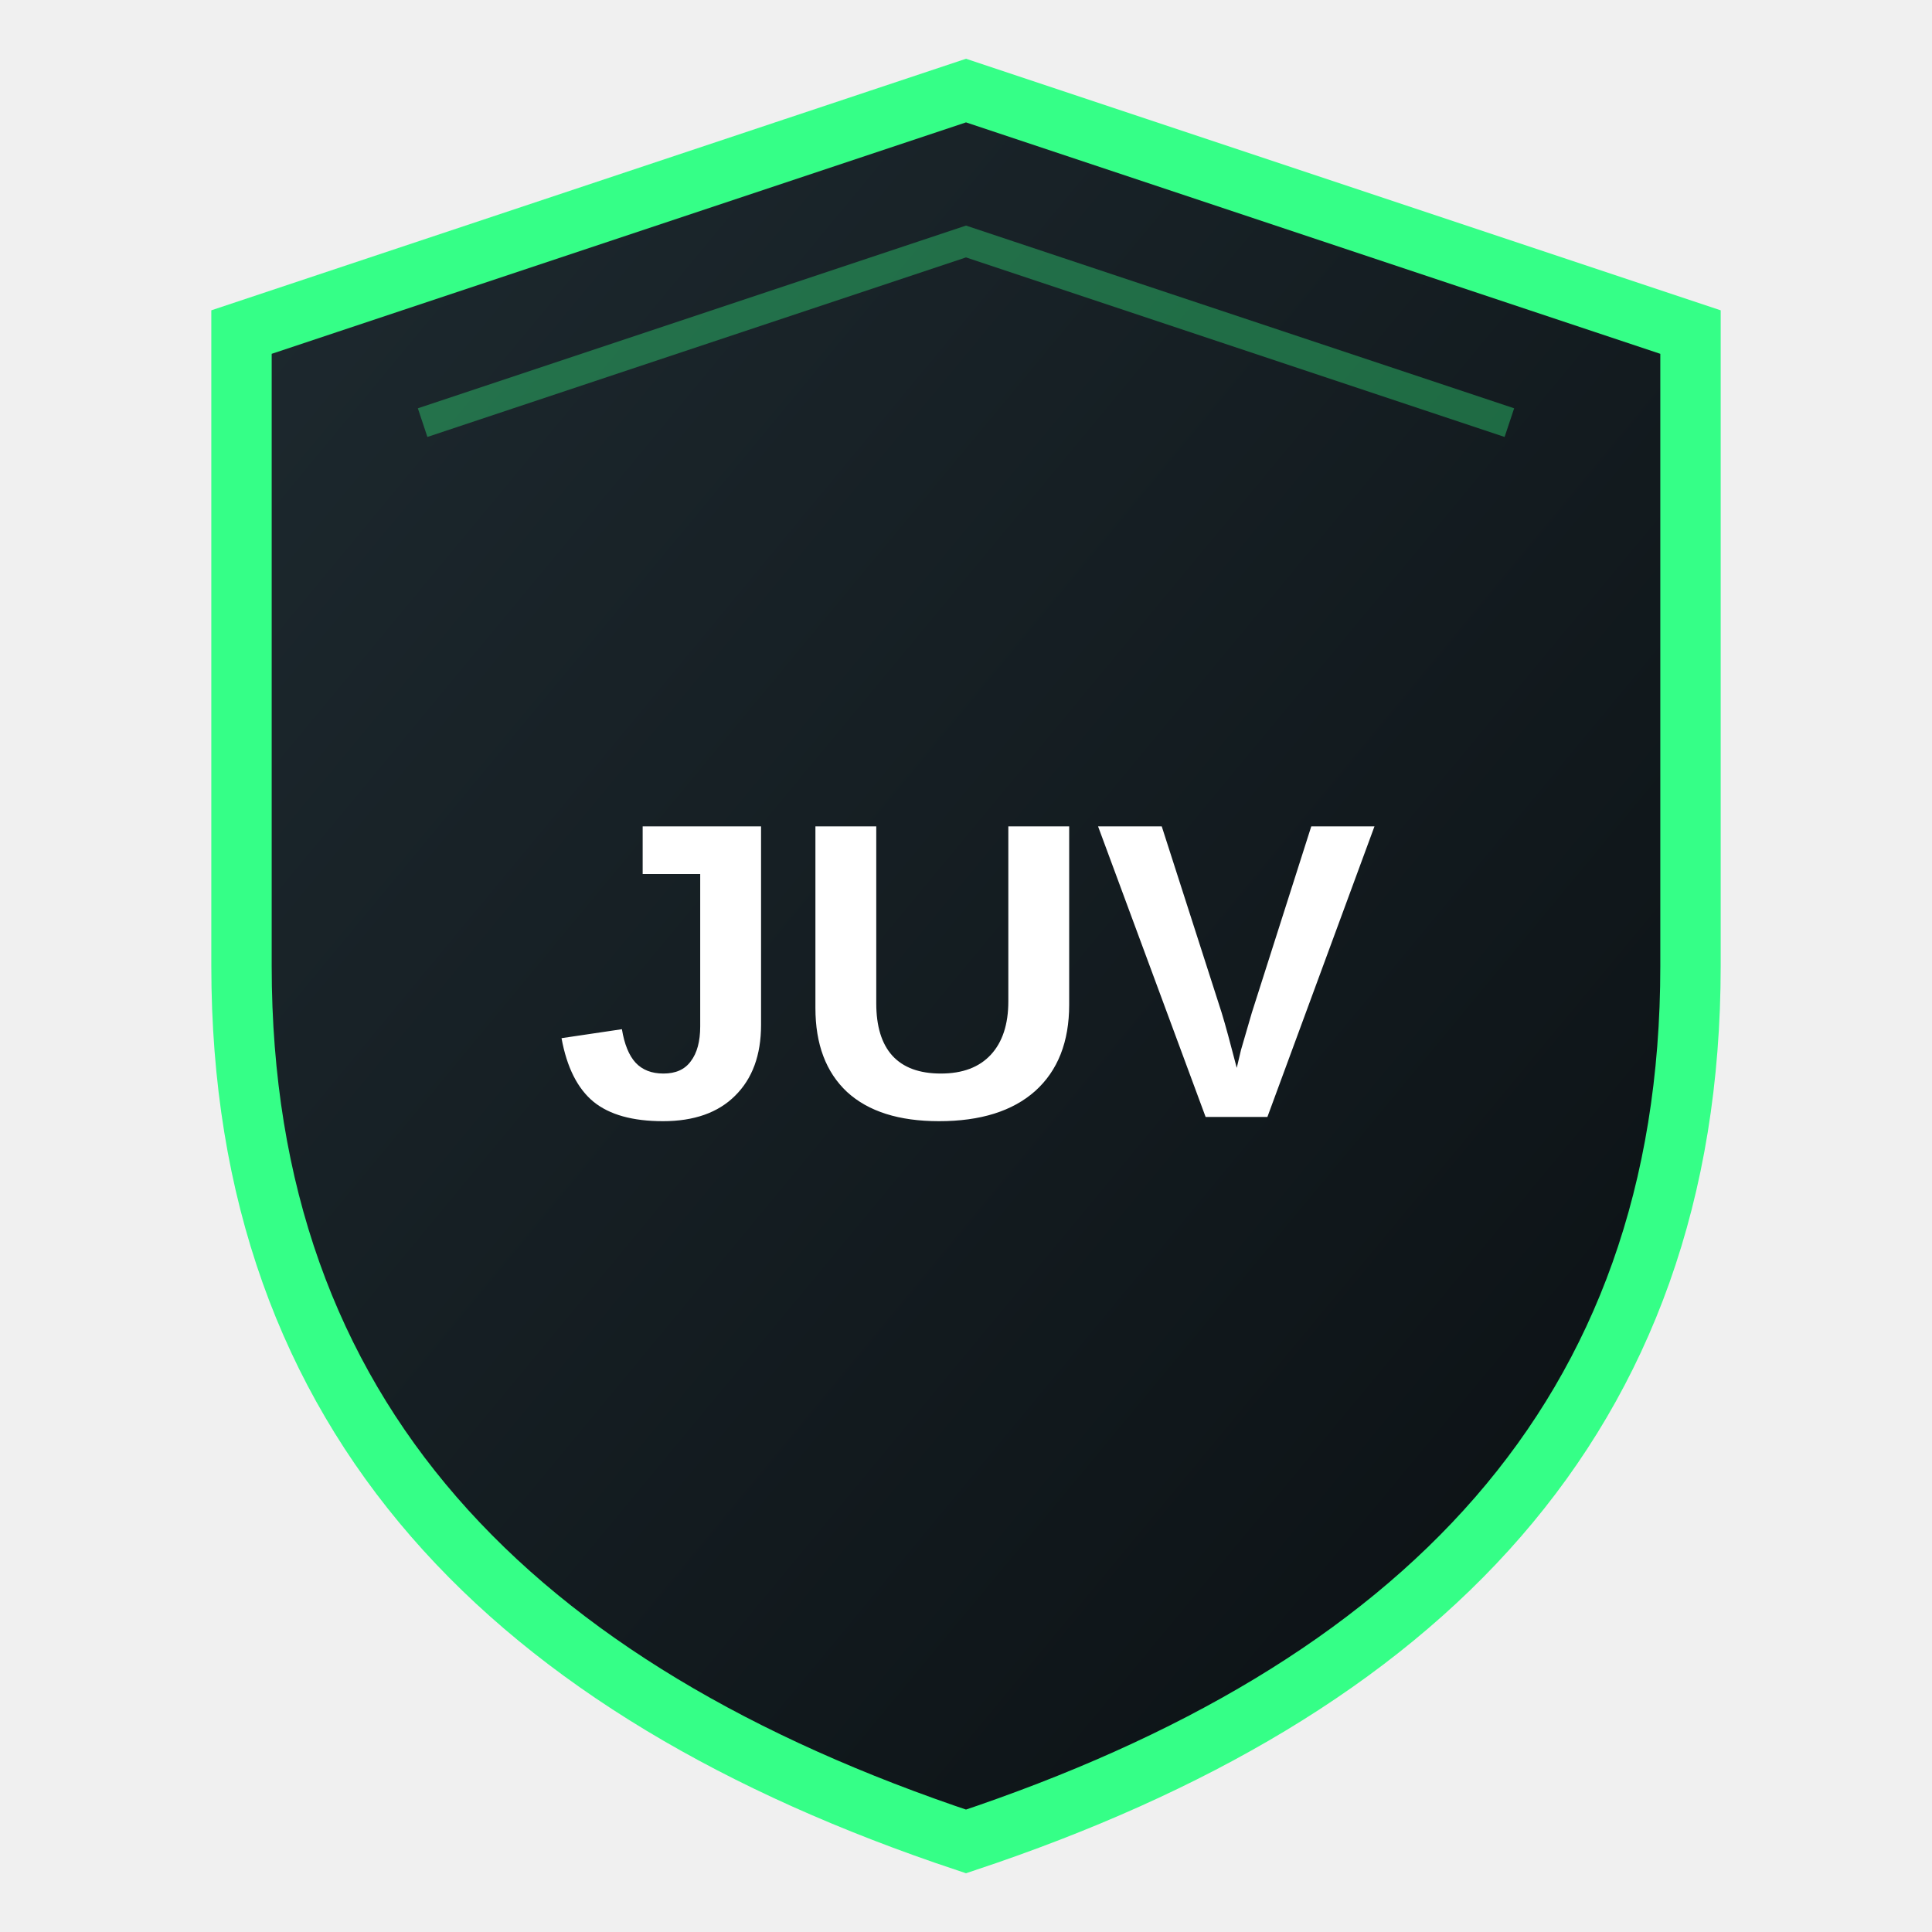
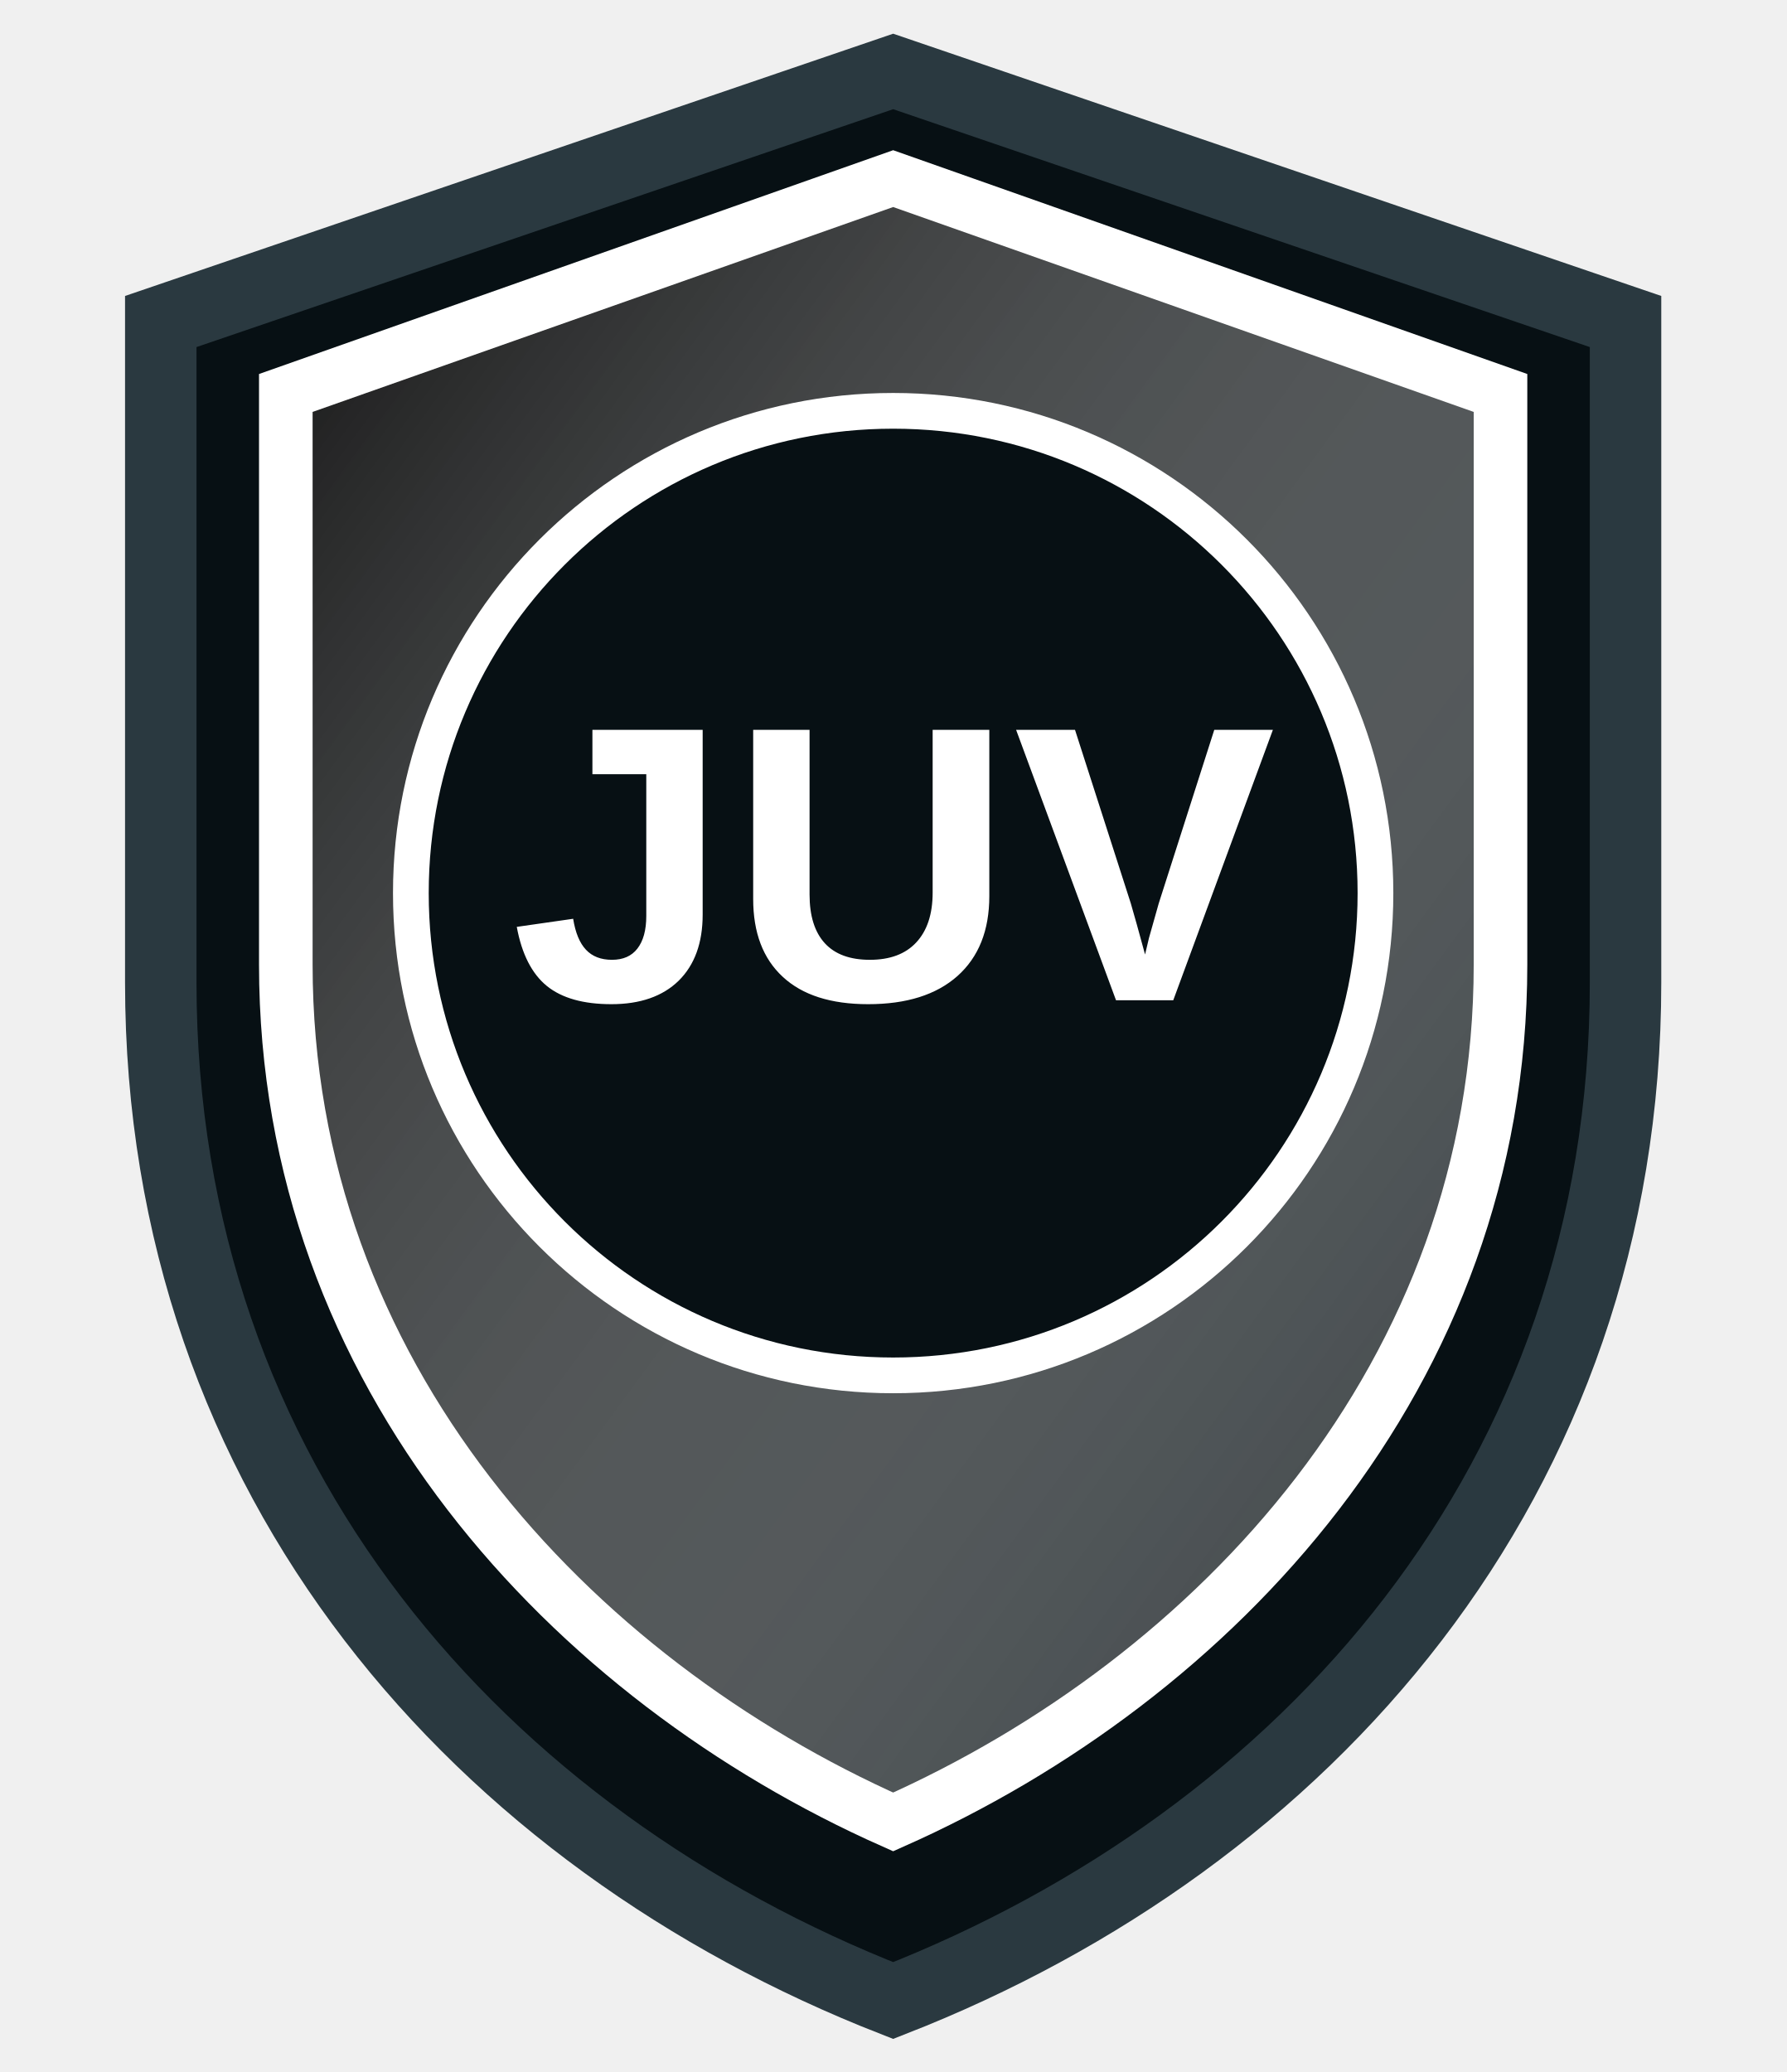
- <svg xmlns="http://www.w3.org/2000/svg" viewBox="0 0 64 64" role="img" aria-label="Juventus">
+ <svg xmlns="http://www.w3.org/2000/svg" viewBox="0 0 100 116" role="img" aria-label="JUV">
  <defs>
    <linearGradient id="g" x1="0" y1="0" x2="1" y2="1">
-       <stop offset="0" stop-color="#1e2a30" />
-       <stop offset="1" stop-color="#0a0f12" />
+       <stop offset="0" stop-color="#111111" />
+       <stop offset="1" stop-color="#FFFFFF" stop-opacity=".18" />
    </linearGradient>
  </defs>
-   <path d="M32 3 56 11v21c0 15-9 24-24 29C17 56 8 47 8 32V11z" fill="url(#g)" stroke="#35ff87" stroke-width="2" />
-   <path d="M14 14 32 8l18 6" fill="none" stroke="#35ff87" stroke-opacity=".35" />
-   <text x="32" y="37" text-anchor="middle" fill="#fff" font-family="Arial,sans-serif" font-size="14" font-weight="800">JUV</text>
+   <path d="M50 4 L91 18 V55 C91 83 73 103 50 112 C27 103 9 83 9 55 V18 Z" fill="#071014" stroke="#2A3940" stroke-width="4" />
+   <path d="M50 10 L84 22 V54 C84 77 68 94 50 102 C32 94 16 77 16 54 V22 Z" fill="url(#g)" stroke="#FFFFFF" stroke-width="3" />
+   <circle cx="50" cy="50" r="27" fill="#071014" stroke="#FFFFFF" stroke-width="2" />
+   <text x="50" y="56" text-anchor="middle" font-family="Arial, sans-serif" font-size="22" font-weight="800" fill="#FFFFFF">JUV</text>
</svg>
